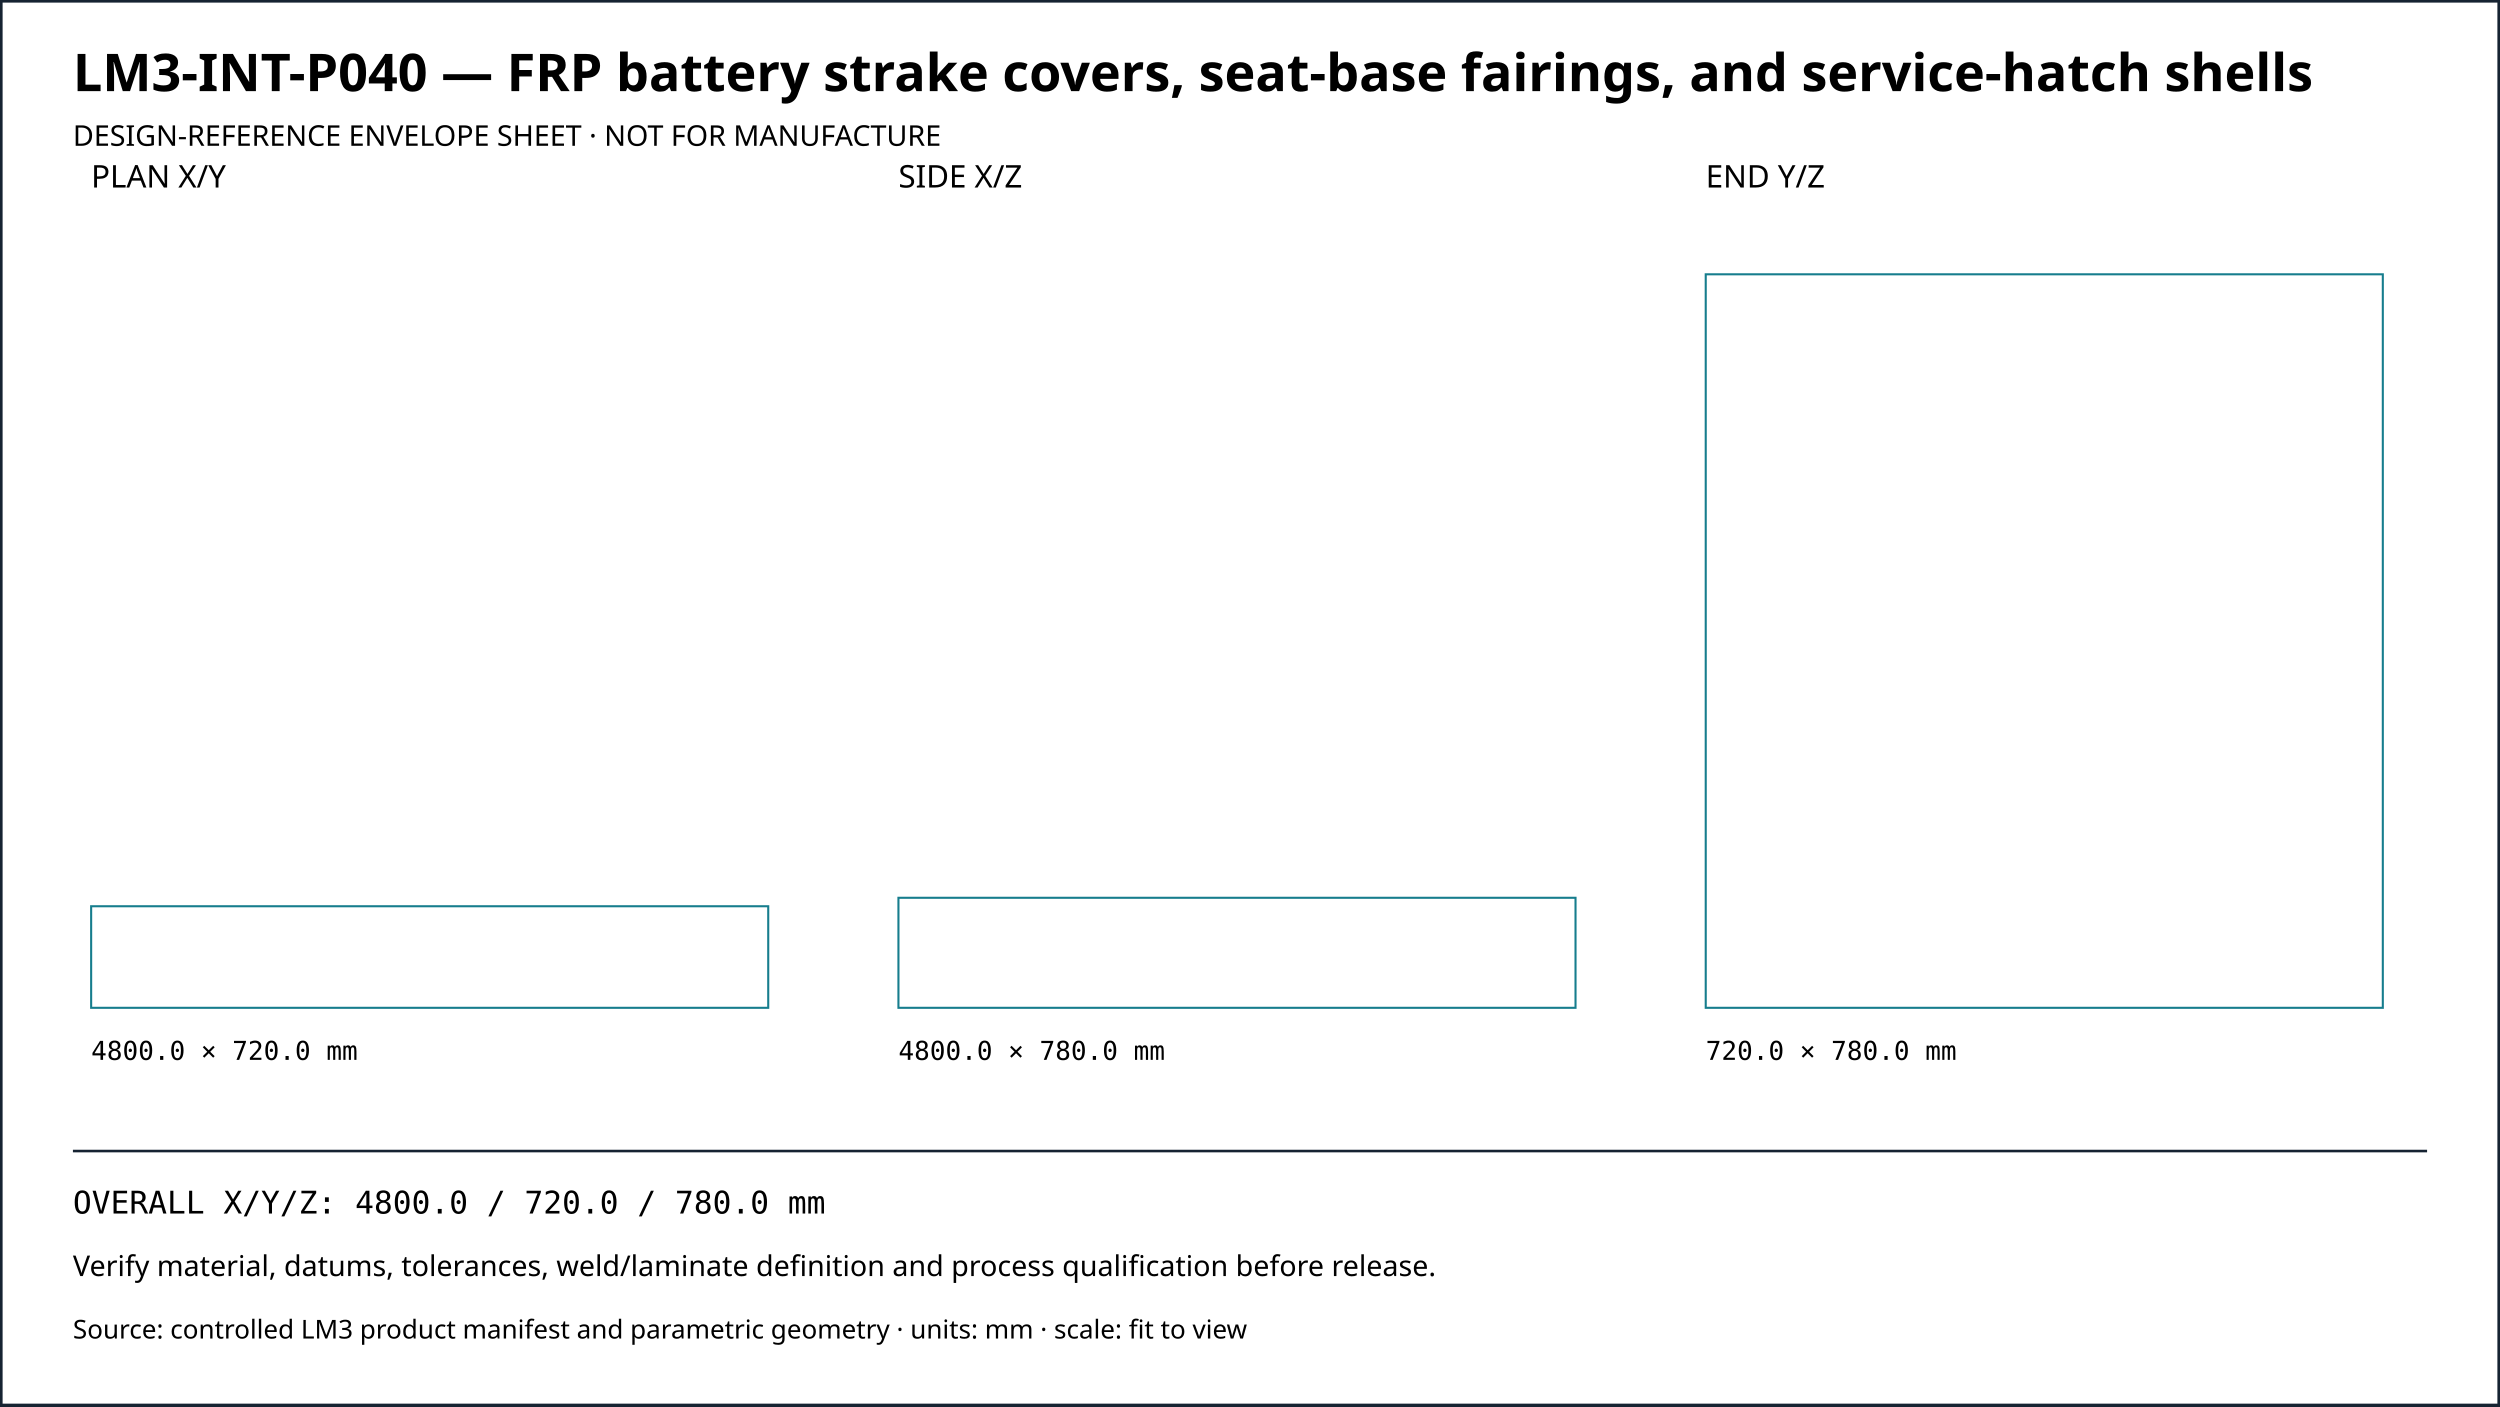
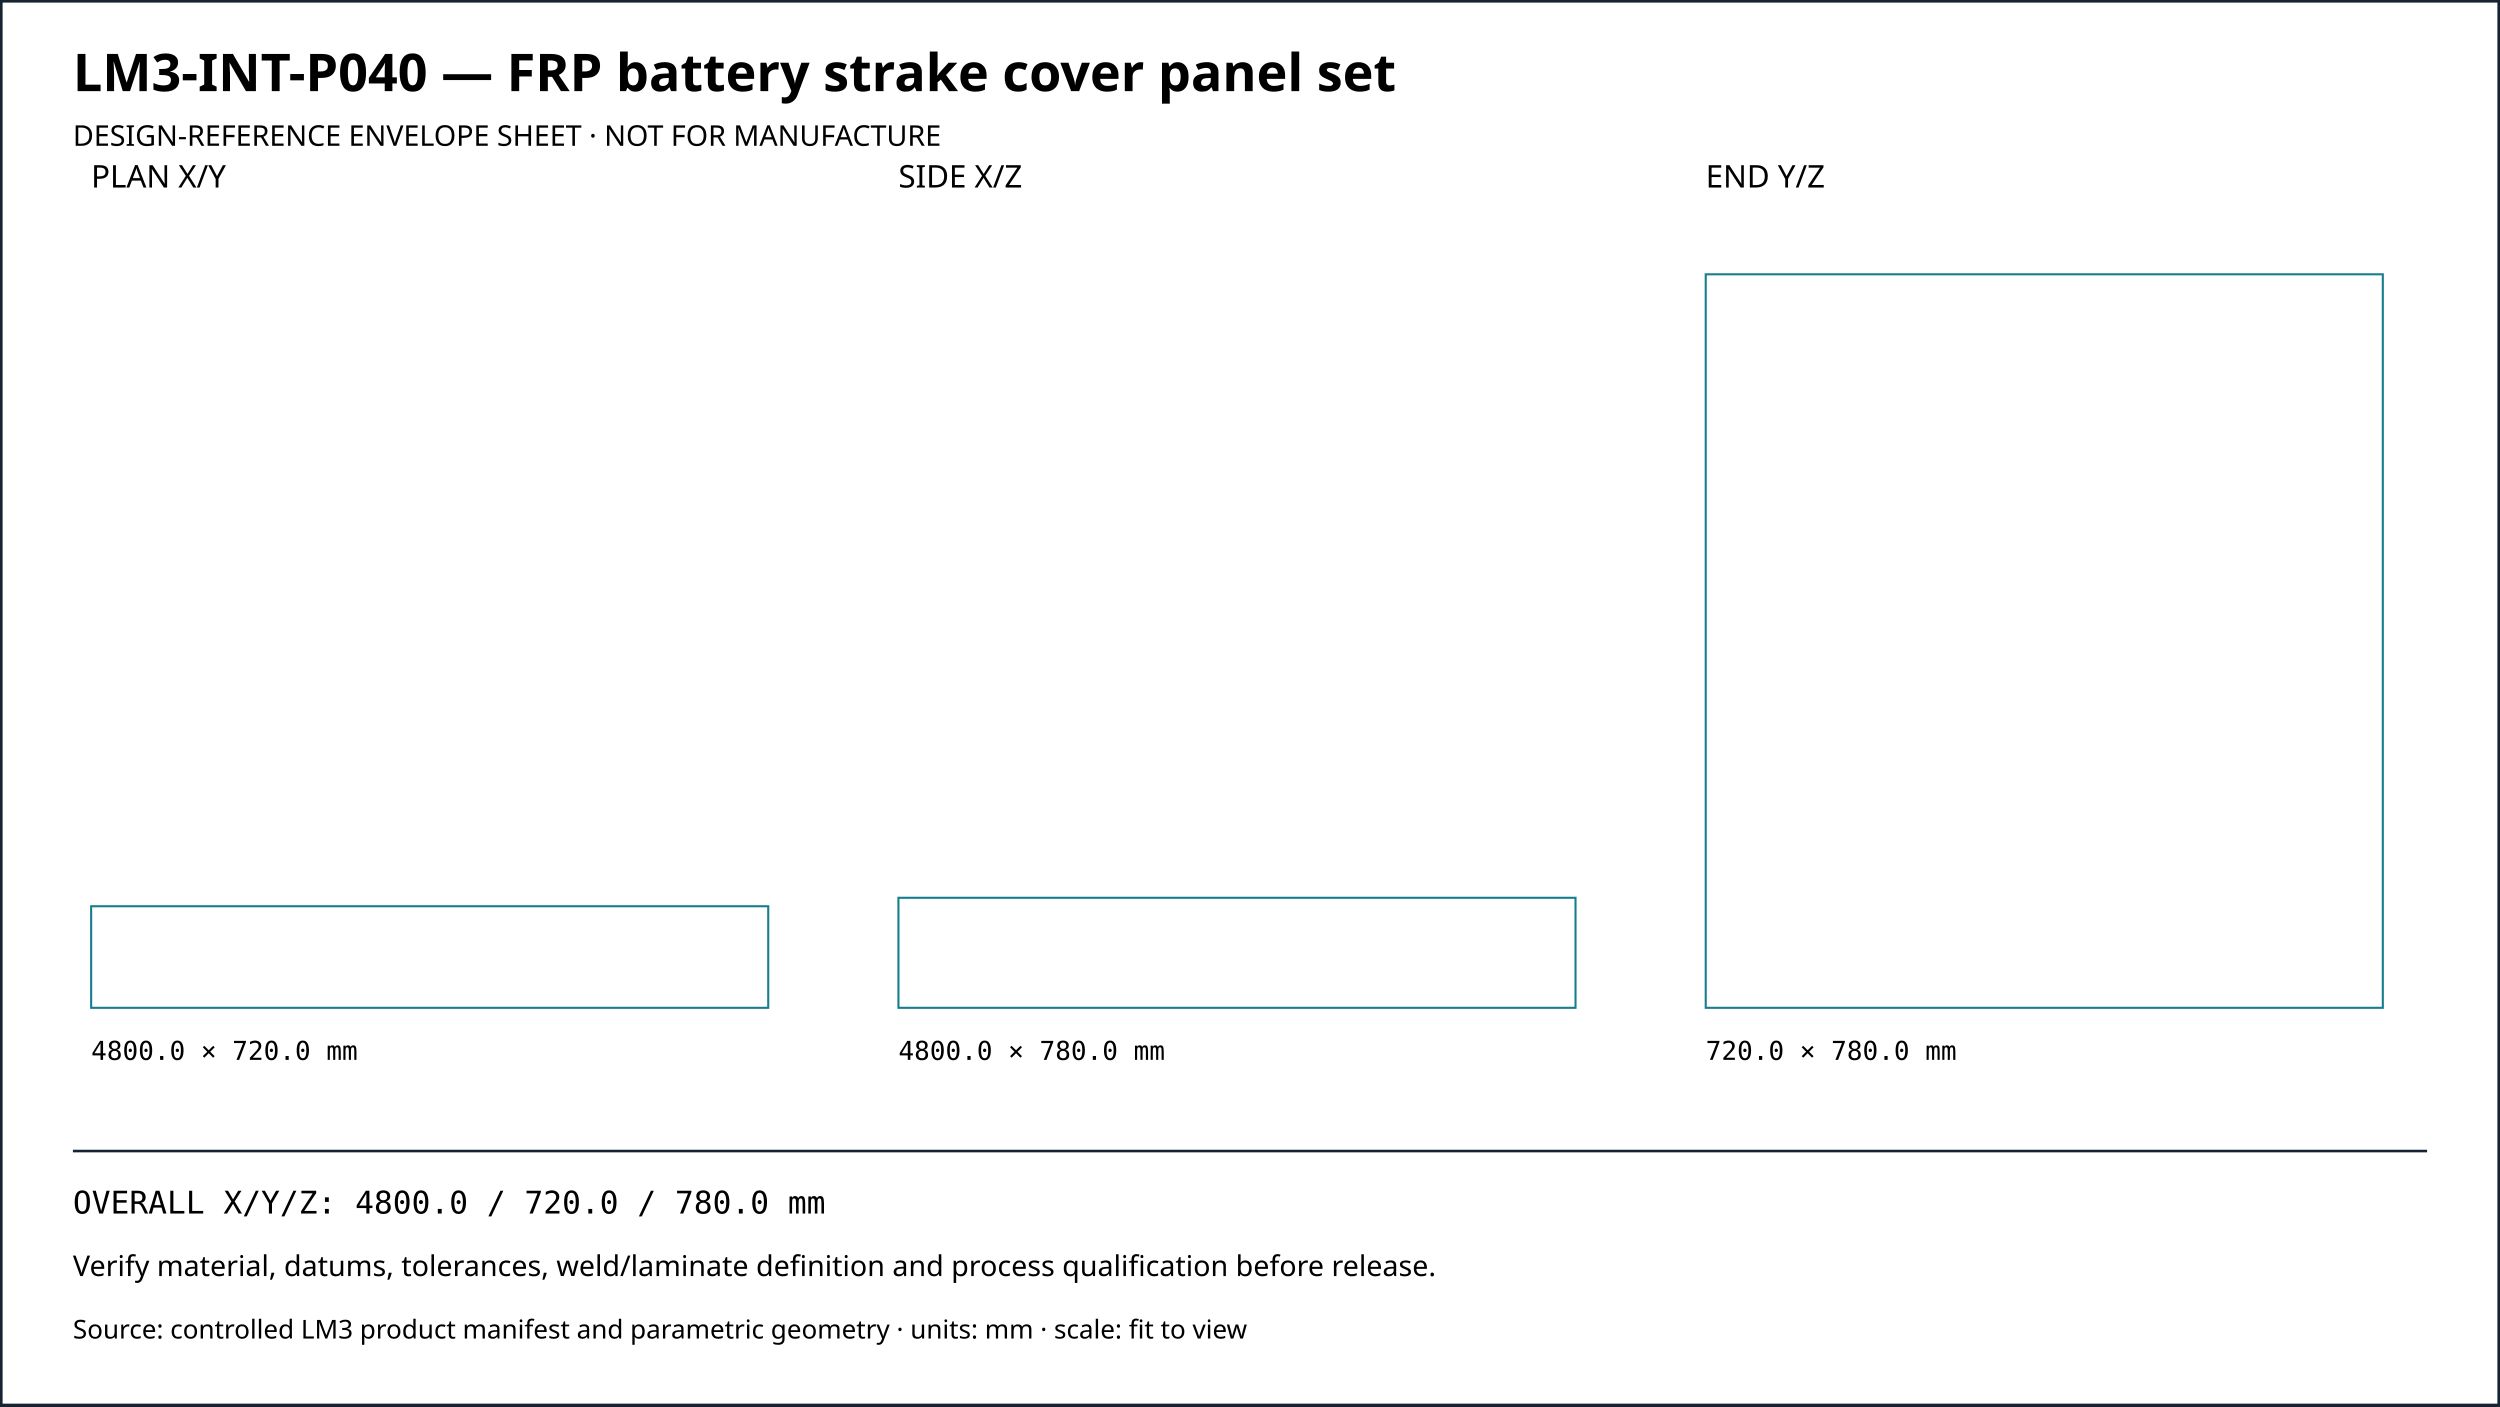
<svg xmlns="http://www.w3.org/2000/svg" width="960" height="540" viewBox="0 0 960 540">
  <rect width="960" height="540" fill="white" stroke="#162332" stroke-width="2" />
-   <text x="28" y="35" font-family="sans-serif" font-size="20" font-weight="bold">LM3-INT-P040 — FRP battery strake covers, seat-base fairings, and service-hatch shells</text>
+   <text x="28" y="35" font-family="sans-serif" font-size="20" font-weight="bold">LM3-INT-P040 — FRP battery strake cover panel set</text>
  <text x="28" y="56" font-family="sans-serif" font-size="11">DESIGN-REFERENCE ENVELOPE SHEET · NOT FOR MANUFACTURE</text>
  <text x="35.0" y="72.0" font-family="sans-serif" font-size="12">PLAN X/Y</text>
  <rect x="35.000" y="348.000" width="260.000" height="39.000" fill="none" stroke="#167d8d" stroke-width="0.8" data-primitive="001" />
  <text x="35.0" y="407" font-family="monospace" font-size="10">4800.0 × 720.0 mm</text>
  <text x="345.0" y="72.0" font-family="sans-serif" font-size="12">SIDE X/Z</text>
  <rect x="345.000" y="344.750" width="260.000" height="42.250" fill="none" stroke="#167d8d" stroke-width="0.8" data-primitive="001" />
  <text x="345.0" y="407" font-family="monospace" font-size="10">4800.0 × 780.0 mm</text>
  <text x="655.0" y="72.0" font-family="sans-serif" font-size="12">END Y/Z</text>
  <rect x="655.000" y="105.333" width="260.000" height="281.667" fill="none" stroke="#167d8d" stroke-width="0.8" data-primitive="001" />
  <text x="655.0" y="407" font-family="monospace" font-size="10">720.0 × 780.0 mm</text>
  <line x1="28" y1="442" x2="932" y2="442" stroke="#162332" />
  <text x="28" y="466" font-family="monospace" font-size="12">OVERALL X/Y/Z: 4800.0 / 720.0 / 780.0 mm</text>
  <text x="28" y="490" font-family="sans-serif" font-size="11">Verify material, datums, tolerances, weld/laminate definition and process qualification before release.</text>
  <text x="28" y="514" font-family="sans-serif" font-size="10">Source: controlled LM3 product manifest and parametric geometry · units: mm · scale: fit to view</text>
</svg>
